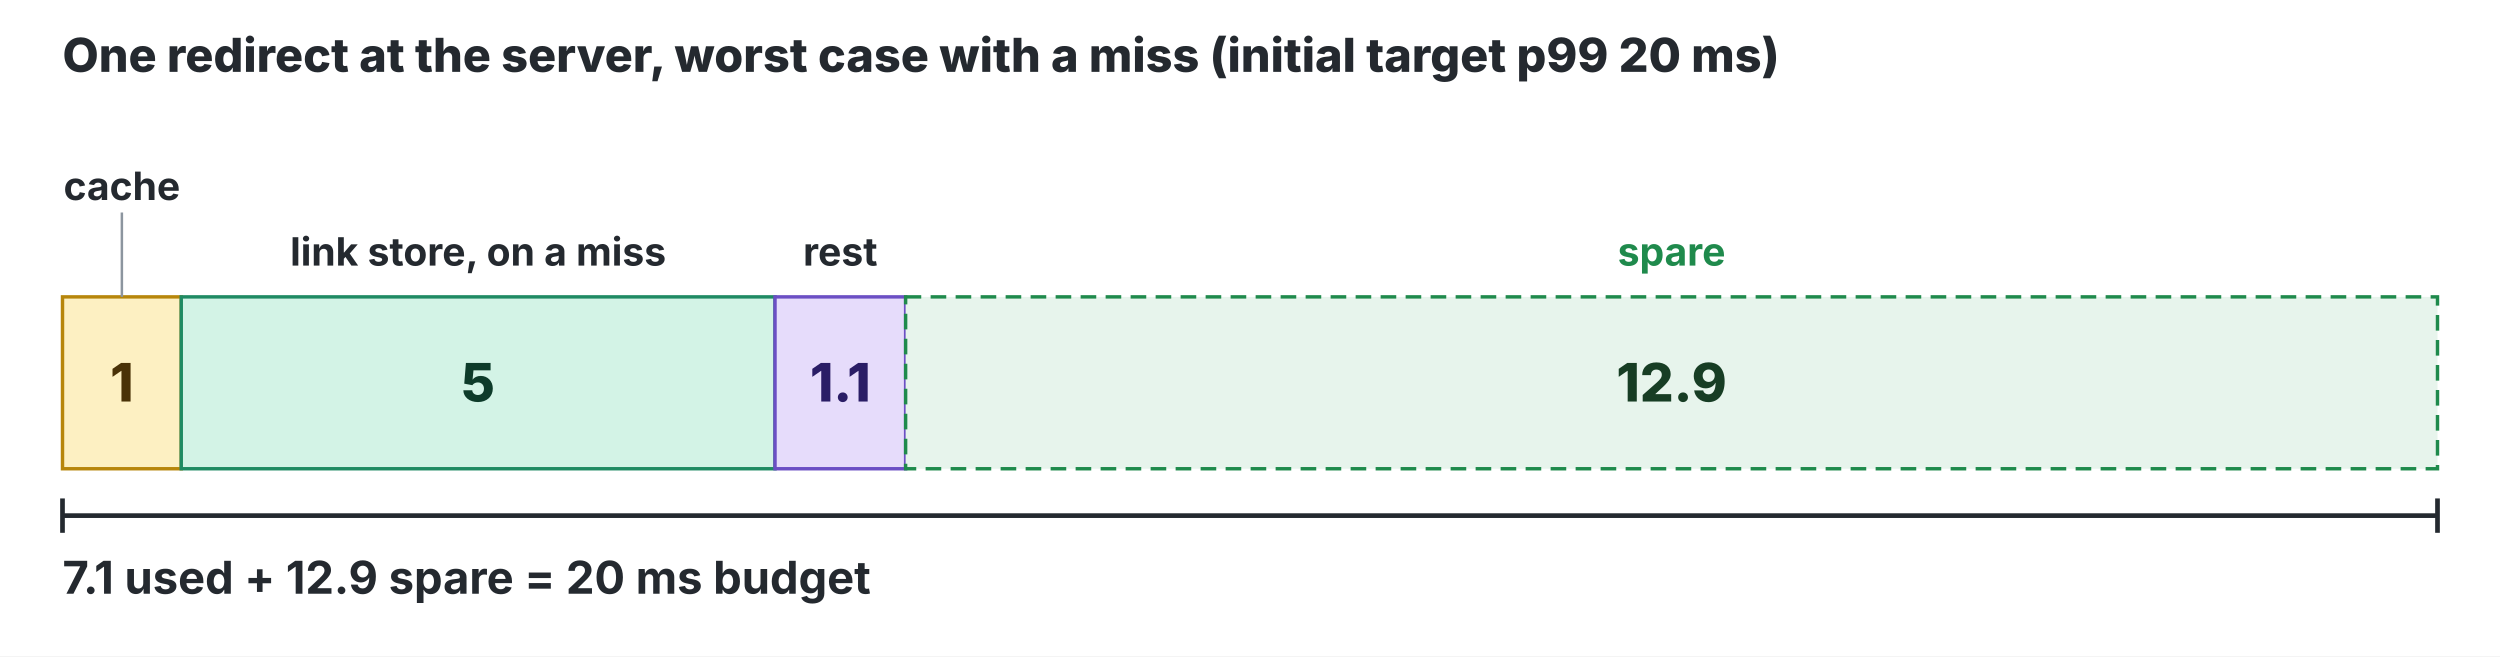
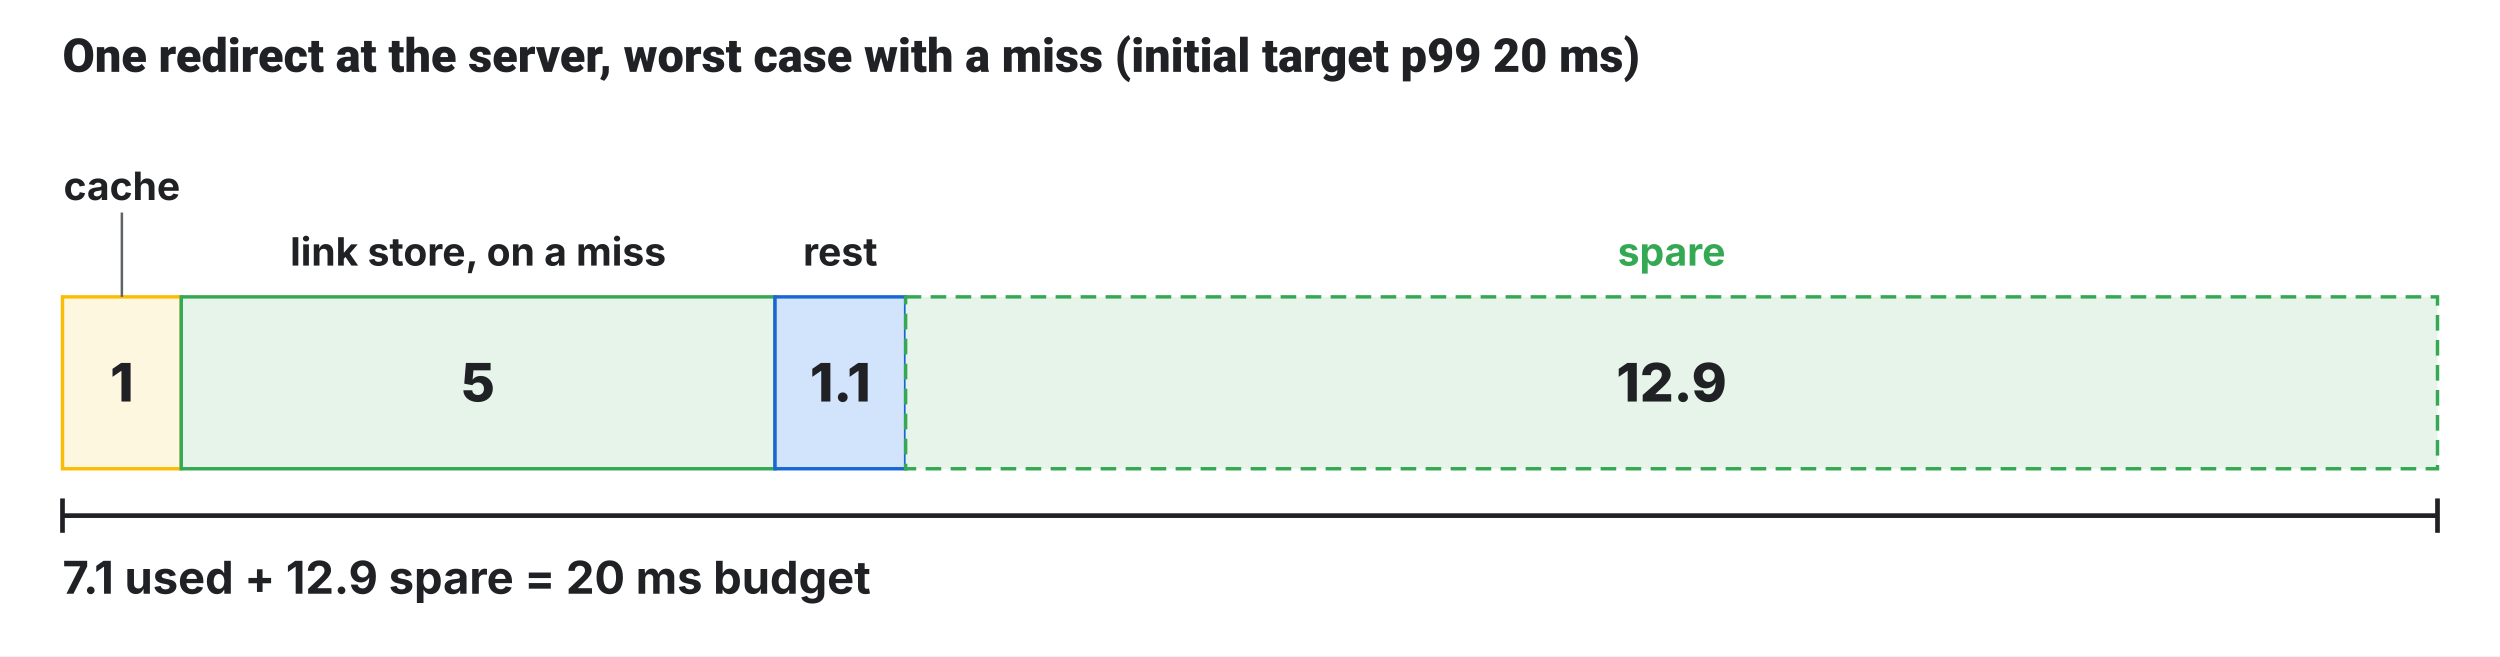
<svg xmlns="http://www.w3.org/2000/svg" class="budget" viewBox="0 0 1600 420" width="1600" height="420">
  <rect width="1600" height="420" fill="#ffffff" />
-   <text x="40" y="46" font-family="Inter, Helvetica, Arial, sans-serif" font-size="30" font-weight="800" fill="#24292f">One redirect at the server, worst case with a miss (initial target p99 20 ms)</text>
-   <rect x="40.0" y="190" width="76.0" height="110" fill="#fdf0c2" stroke="#b7860b" stroke-width="2.2" />
-   <text x="78.0" y="257.0" text-anchor="middle" font-family="Inter, Helvetica, Arial, sans-serif" font-size="34" font-weight="800" fill="#4a3207">1</text>
-   <line x1="78.0" y1="136" x2="78.0" y2="190" stroke="#8c959f" stroke-width="1.6" />
-   <text x="78.0" y="128" text-anchor="middle" font-family="Inter, Helvetica, Arial, sans-serif" font-size="25" font-weight="700" fill="#24292f" paint-order="stroke" stroke="#ffffff" stroke-width="5">cache</text>
-   <rect x="116.0" y="190" width="380.0" height="110" fill="#d3f3e6" stroke="#1f8a63" stroke-width="2.2" />
-   <text x="306.0" y="257.0" text-anchor="middle" font-family="Inter, Helvetica, Arial, sans-serif" font-size="34" font-weight="800" fill="#0d3b2a">5</text>
-   <text x="306.0" y="170" text-anchor="middle" font-family="Inter, Helvetica, Arial, sans-serif" font-size="25" font-weight="700" fill="#24292f" paint-order="stroke" stroke="#ffffff" stroke-width="5">link store, on a miss</text>
-   <rect x="496.0" y="190" width="83.6" height="110" fill="#e6dcfb" stroke="#6b4fc4" stroke-width="2.2" />
-   <text x="537.8" y="257.0" text-anchor="middle" font-family="Inter, Helvetica, Arial, sans-serif" font-size="34" font-weight="800" fill="#2a1d66">1.1</text>
-   <text x="537.8" y="170" text-anchor="middle" font-family="Inter, Helvetica, Arial, sans-serif" font-size="25" font-weight="700" fill="#24292f" paint-order="stroke" stroke="#ffffff" stroke-width="5">rest</text>
-   <rect x="579.6" y="190" width="980.4" height="110" fill="#e7f4ec" stroke="#1f8a4c" stroke-width="2.2" stroke-dasharray="10 6" />
-   <text x="1069.8" y="257.0" text-anchor="middle" font-family="Inter, Helvetica, Arial, sans-serif" font-size="34" font-weight="800" fill="#173d24">12.9</text>
-   <text x="1069.8" y="170" text-anchor="middle" font-family="Inter, Helvetica, Arial, sans-serif" font-size="25" font-weight="700" fill="#1f8a4c" paint-order="stroke" stroke="#ffffff" stroke-width="5">spare</text>
-   <line x1="40" y1="330" x2="1560.0" y2="330" stroke="#24292f" stroke-width="3" />
-   <line x1="40" y1="319" x2="40" y2="341" stroke="#24292f" stroke-width="3" />
-   <line x1="1560.0" y1="319" x2="1560.0" y2="341" stroke="#24292f" stroke-width="3" />
-   <text x="40" y="380" font-family="Inter, Helvetica, Arial, sans-serif" font-size="29" font-weight="700" fill="#24292f">7.1 used + 12.9 spare = 20 ms budget</text>
+   <text x="40" y="46" font-family="'Plus Jakarta Sans', 'Google Sans', Roboto, sans-serif" font-size="30" font-weight="800" fill="#202124">One redirect at the server, worst case with a miss (initial target p99 20 ms)</text>
+   <rect x="40.0" y="190" width="76.0" height="110" fill="#fef7e0" stroke="#fbbc05" stroke-width="2.2" />
+   <text x="78.0" y="257.0" text-anchor="middle" font-family="Inter, Roboto, sans-serif" font-size="34" font-weight="800" fill="#202124">1</text>
+   <line x1="78.0" y1="136" x2="78.0" y2="190" stroke="#5f6368" stroke-width="1.6" />
+   <text x="78.0" y="128" text-anchor="middle" font-family="Inter, Roboto, sans-serif" font-size="25" font-weight="700" fill="#202124" paint-order="stroke" stroke="#ffffff" stroke-width="5">cache</text>
+   <rect x="116.0" y="190" width="380.0" height="110" fill="#e6f4ea" stroke="#34a853" stroke-width="2.2" />
+   <text x="306.0" y="257.0" text-anchor="middle" font-family="Inter, Roboto, sans-serif" font-size="34" font-weight="800" fill="#202124">5</text>
+   <text x="306.0" y="170" text-anchor="middle" font-family="Inter, Roboto, sans-serif" font-size="25" font-weight="700" fill="#202124" paint-order="stroke" stroke="#ffffff" stroke-width="5">link store, on a miss</text>
+   <rect x="496.0" y="190" width="83.6" height="110" fill="#d2e3fc" stroke="#1967d2" stroke-width="2.2" />
+   <text x="537.8" y="257.0" text-anchor="middle" font-family="Inter, Roboto, sans-serif" font-size="34" font-weight="800" fill="#202124">1.1</text>
+   <text x="537.8" y="170" text-anchor="middle" font-family="Inter, Roboto, sans-serif" font-size="25" font-weight="700" fill="#202124" paint-order="stroke" stroke="#ffffff" stroke-width="5">rest</text>
+   <rect x="579.6" y="190" width="980.4" height="110" fill="#e6f4ea" stroke="#34a853" stroke-width="2.2" stroke-dasharray="10 6" />
+   <text x="1069.8" y="257.0" text-anchor="middle" font-family="Inter, Roboto, sans-serif" font-size="34" font-weight="800" fill="#202124">12.9</text>
+   <text x="1069.8" y="170" text-anchor="middle" font-family="Inter, Roboto, sans-serif" font-size="25" font-weight="700" fill="#34a853" paint-order="stroke" stroke="#ffffff" stroke-width="5">spare</text>
+   <line x1="40" y1="330" x2="1560.0" y2="330" stroke="#202124" stroke-width="3" />
+   <line x1="40" y1="319" x2="40" y2="341" stroke="#202124" stroke-width="3" />
+   <line x1="1560.0" y1="319" x2="1560.0" y2="341" stroke="#202124" stroke-width="3" />
+   <text x="40" y="380" font-family="Inter, Roboto, sans-serif" font-size="29" font-weight="700" fill="#202124">7.1 used + 12.9 spare = 20 ms budget</text>
</svg>
